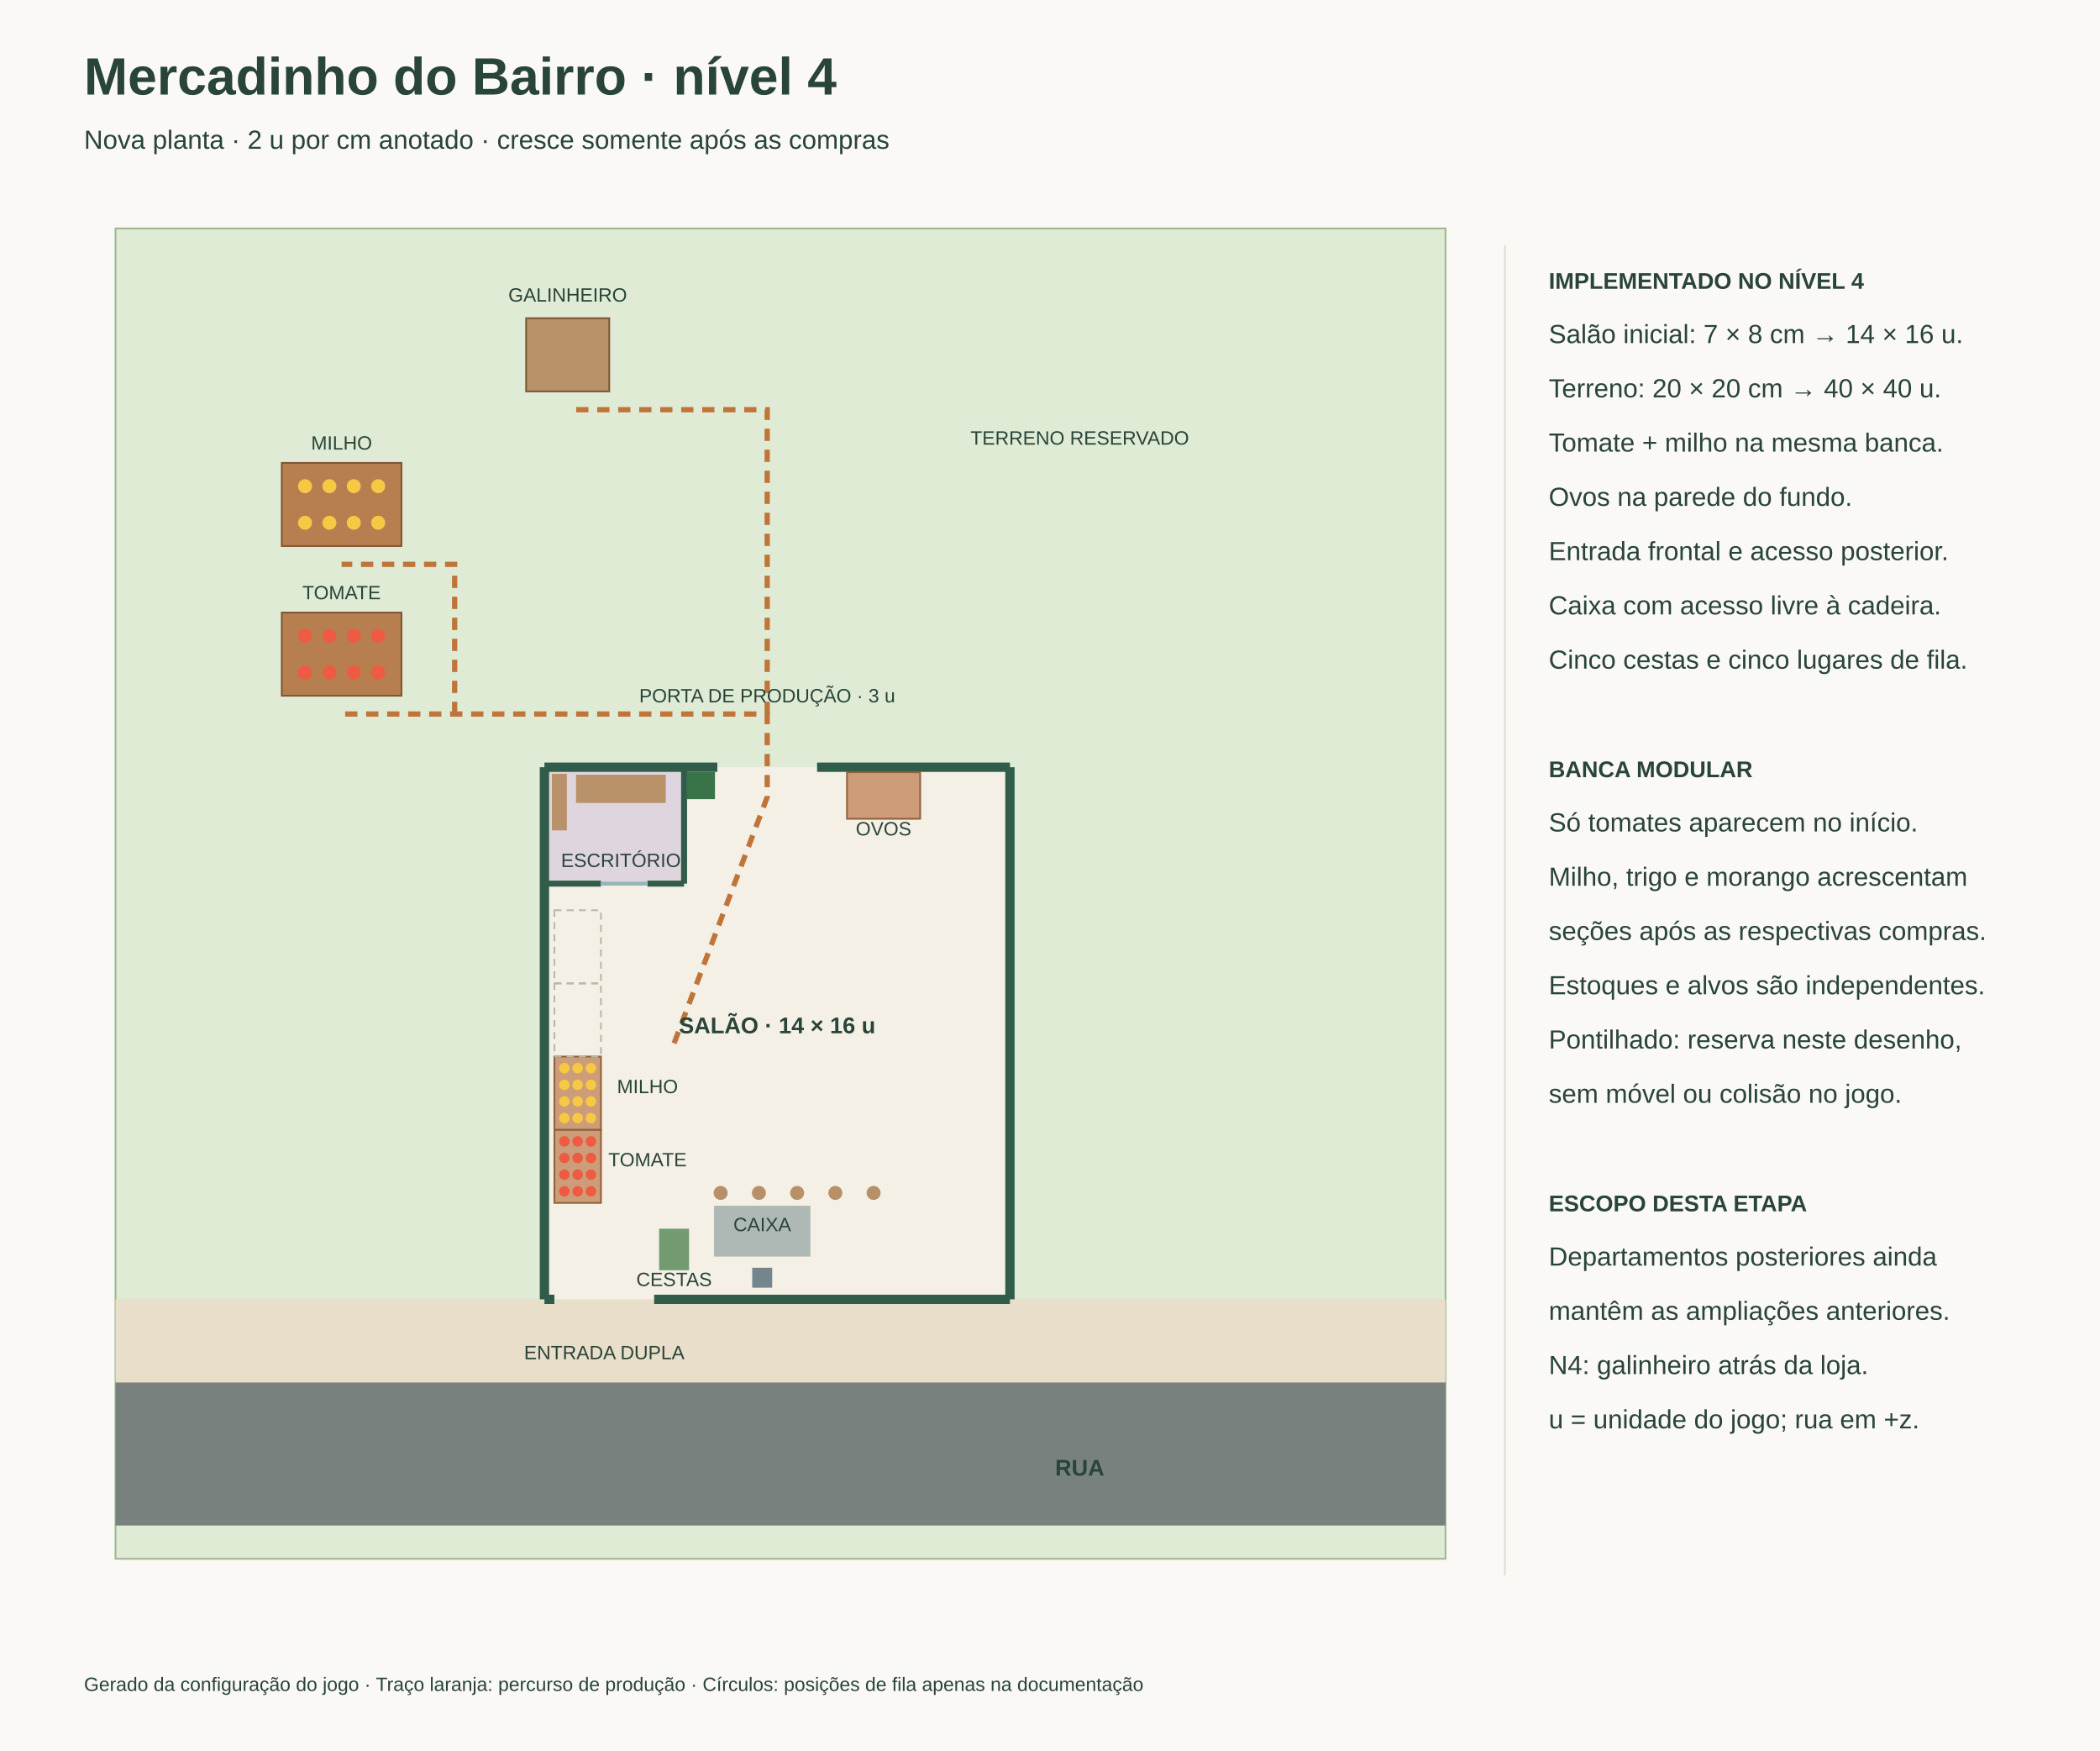
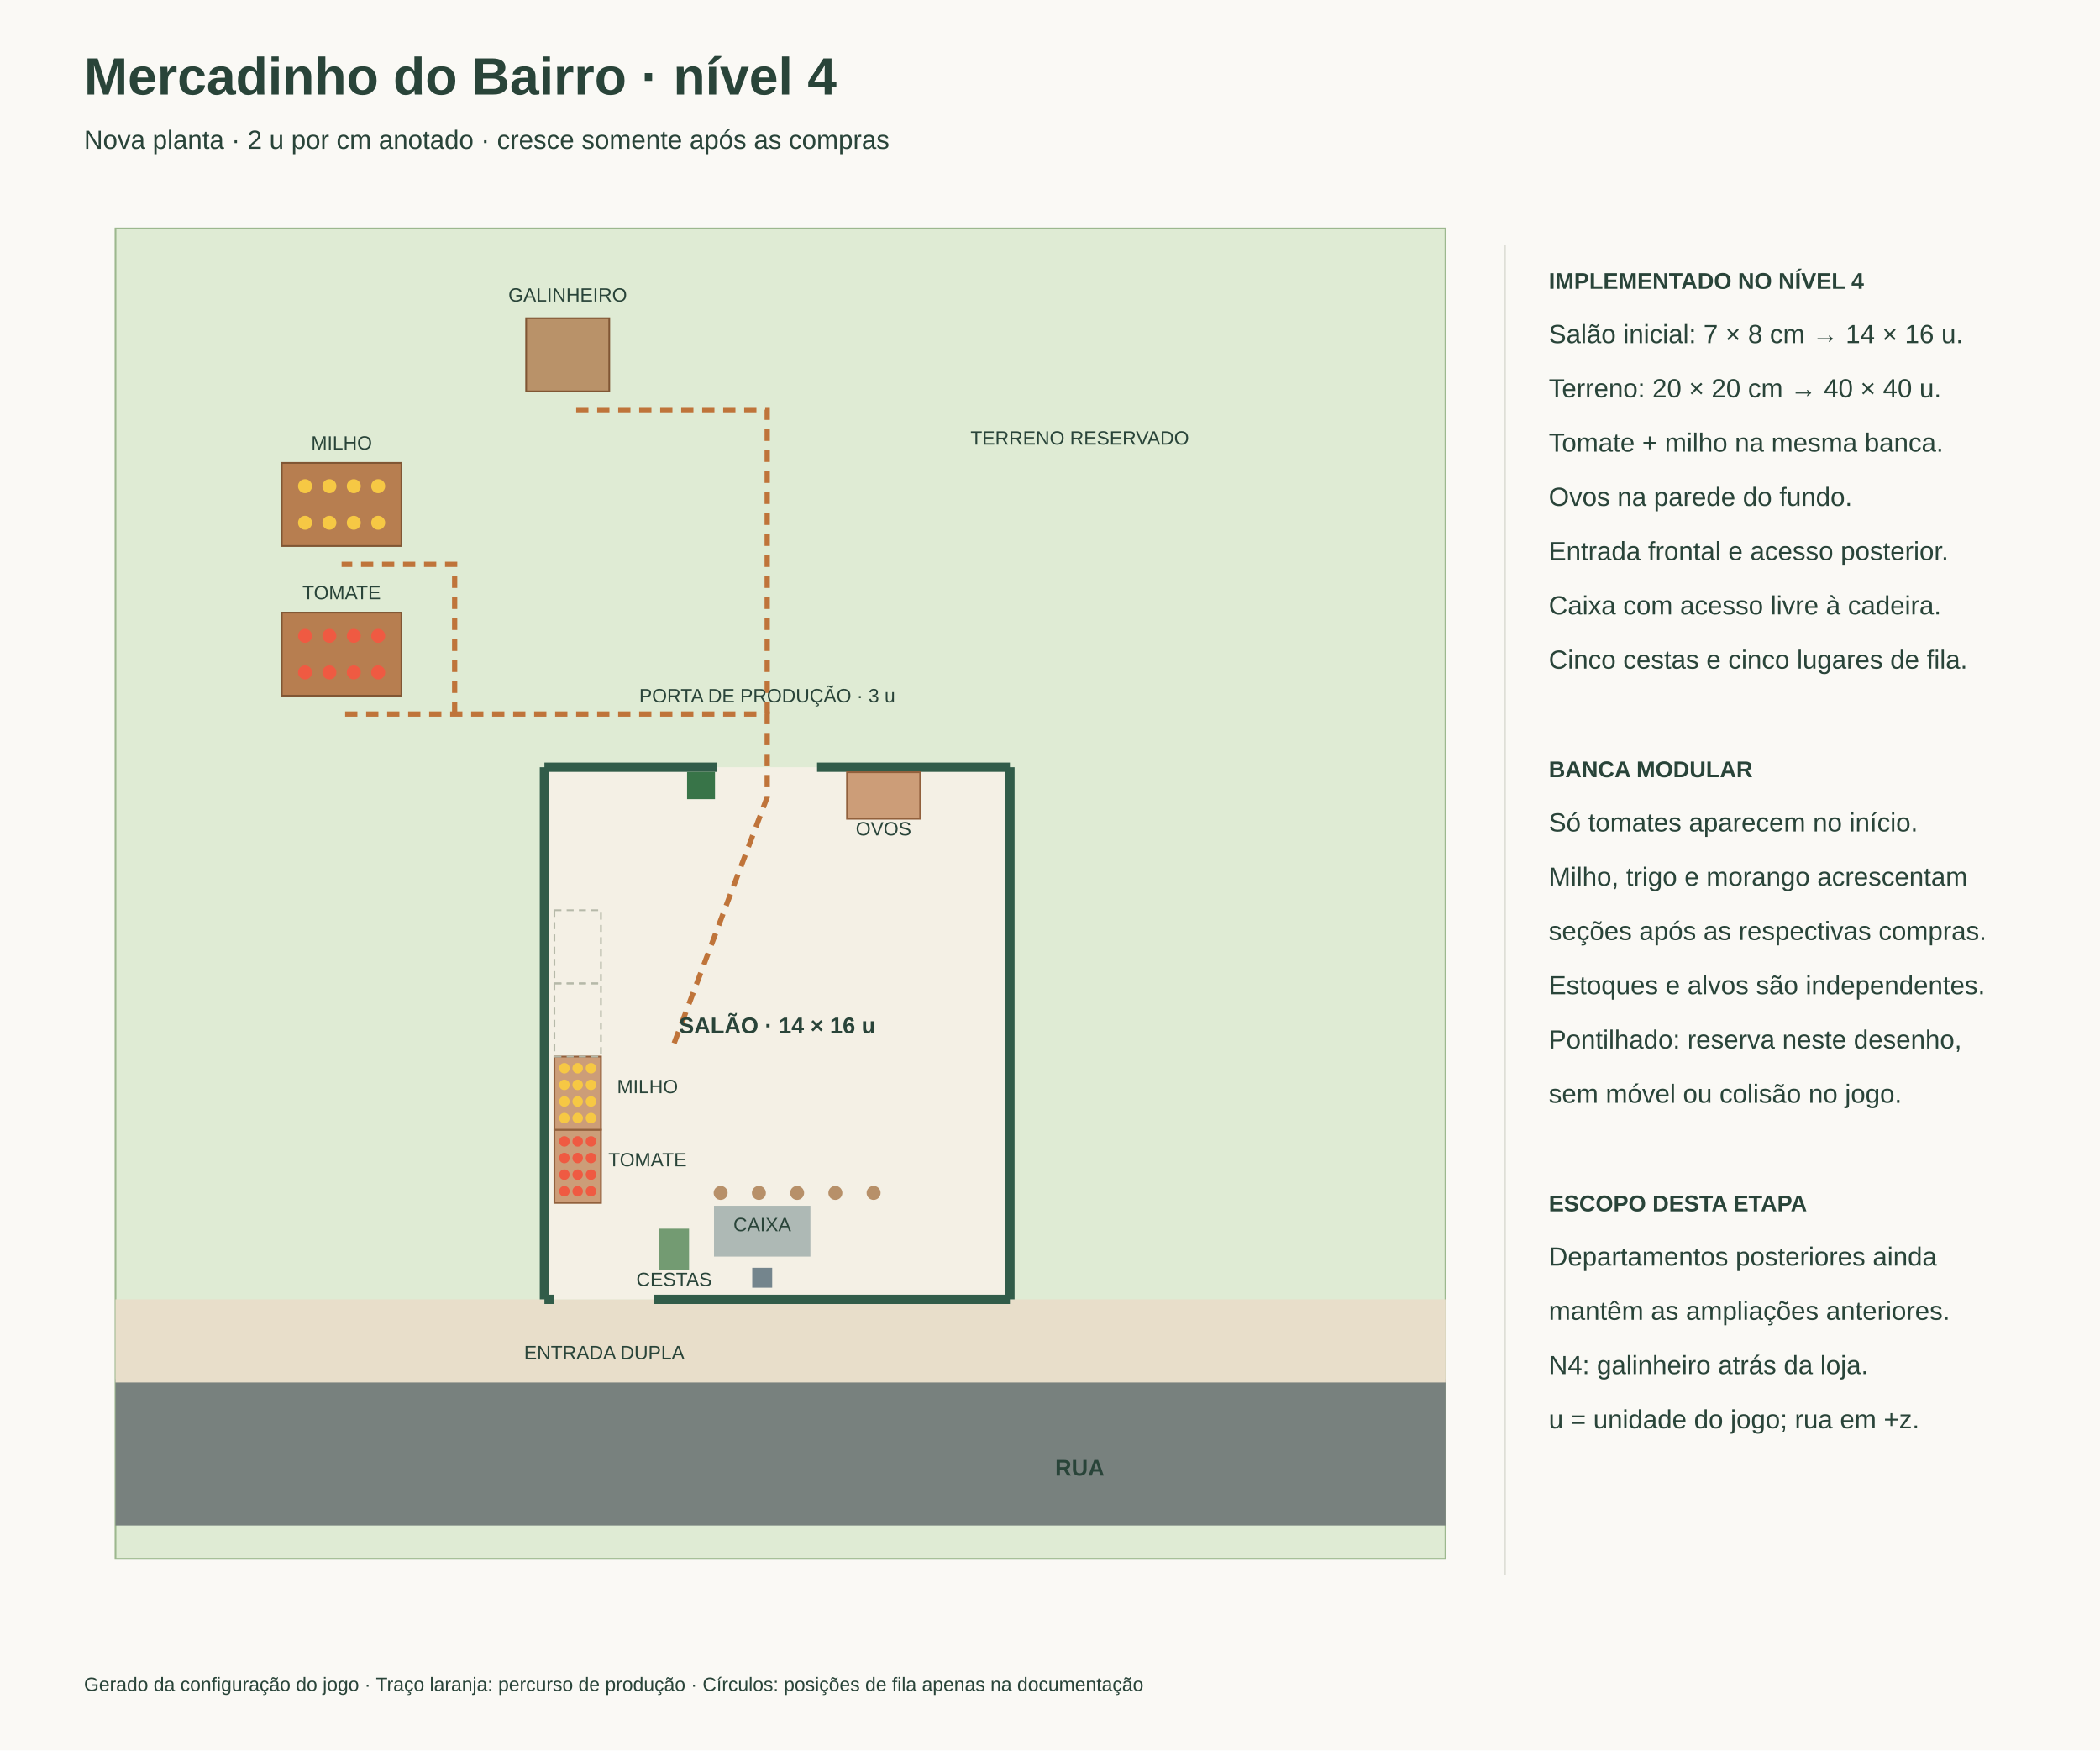
<svg xmlns="http://www.w3.org/2000/svg" width="1200" height="1000" viewBox="0 0 1200 1000" role="img" aria-labelledby="title desc">
  <style>text{font-family:Arial,sans-serif;fill:#294439}.title{font-size:30px;font-weight:bold}.label{font-size:13px;font-weight:bold}.note{font-size:15px}.small{font-size:11px}.wall{fill:#315c49}.route{fill:none;stroke:#bf743a;stroke-width:3;stroke-dasharray:7 5}</style>
  <rect width="1200" height="1000" fill="#faf9f5" />
  <text x="48" y="54" class="title">Mercadinho do Bairro · nível 4</text>
  <text x="48" y="85" class="note">Nova planta · 2 u por cm anotado · cresce somente após as compras</text>
  <rect x="66" y="130.5" width="760" height="760" fill="#dfebd4" stroke="#9cb88e" />
  <rect x="66" y="787.9" width="760" height="83.6" fill="#78817e" />
  <rect x="66" y="742.3" width="760" height="47.5" fill="#e8deca" />
  <text x="617" y="843" text-anchor="middle" class="label">RUA</text>
  <rect x="311.1" y="438.3" width="266" height="304" fill="#f4f0e5" />
-   <rect x="311.1" y="438.3" width="79.8" height="66.5" fill="#dfd5df" />
  <rect x="311.1" y="435.64" width="98.8" height="5.32" fill="#315c49" />
  <rect x="466.9" y="435.64" width="110.2" height="5.32" fill="#315c49" />
  <rect x="574.44" y="438.3" width="5.32" height="304" fill="#315c49" />
  <rect x="308.44" y="438.3" width="5.32" height="304" fill="#315c49" />
  <rect x="311.1" y="739.64" width="5.7" height="5.32" fill="#315c49" />
  <rect x="373.8" y="739.64" width="203.3" height="5.32" fill="#315c49" />
-   <rect x="389.19" y="438.3" width="3.42" height="66.5" fill="#315c49" />
-   <rect x="311.1" y="503.09" width="32.3" height="3.42" fill="#315c49" />
-   <rect x="370" y="503.09" width="20.9" height="3.42" fill="#315c49" />
-   <rect x="329.15" y="442.575" width="51.3" height="16.15" fill="#b99269" />
-   <rect x="315.375" y="442.1" width="8.55" height="32.3" fill="#b99269" />
-   <rect x="343.4" y="503.66" width="26.6" height="2.28" fill="#94b7b5" />
-   <text x="354.8" y="495.3" text-anchor="middle" class="small">ESCRITÓRIO</text>
  <rect x="392.61" y="440.96" width="15.96" height="15.58" fill="#387448" />
  <rect x="376.65" y="701.925" width="17.1" height="23.75" fill="#739b72" />
  <text x="385.2" y="734.7" text-anchor="middle" class="small">CESTAS</text>
  <rect x="408" y="688.815" width="55.1" height="29.07" fill="#aeb9b5" />
  <text x="435.55" y="703.35" text-anchor="middle" class="small">CAIXA</text>
  <rect x="429.85" y="724.25" width="11.4" height="11.4" fill="#74858d" />
  <rect x="316.8" y="645.4" width="26.6" height="41.8" fill="#cc9d78" stroke="#91603c" />
  <circle cx="322.5" cy="652.05" r="3" fill="#ef5a42" />
  <circle cx="330.1" cy="652.05" r="3" fill="#ef5a42" />
  <circle cx="337.7" cy="652.05" r="3" fill="#ef5a42" />
  <circle cx="322.5" cy="661.55" r="3" fill="#ef5a42" />
  <circle cx="330.1" cy="661.55" r="3" fill="#ef5a42" />
  <circle cx="337.7" cy="661.55" r="3" fill="#ef5a42" />
  <circle cx="322.5" cy="671.05" r="3" fill="#ef5a42" />
  <circle cx="330.1" cy="671.05" r="3" fill="#ef5a42" />
  <circle cx="337.7" cy="671.05" r="3" fill="#ef5a42" />
  <circle cx="322.5" cy="680.55" r="3" fill="#ef5a42" />
  <circle cx="330.1" cy="680.55" r="3" fill="#ef5a42" />
  <circle cx="337.7" cy="680.55" r="3" fill="#ef5a42" />
  <text x="370" y="666.3" text-anchor="middle" class="small">TOMATE</text>
  <rect x="161" y="349.95" width="68.4" height="47.5" fill="#b77e50" stroke="#805634" />
  <circle cx="174.3" cy="363.25" r="4" fill="#ef5a42" />
  <circle cx="188.233" cy="363.25" r="4" fill="#ef5a42" />
  <circle cx="202.167" cy="363.25" r="4" fill="#ef5a42" />
  <circle cx="216.1" cy="363.25" r="4" fill="#ef5a42" />
  <circle cx="174.3" cy="384.15" r="4" fill="#ef5a42" />
  <circle cx="188.233" cy="384.15" r="4" fill="#ef5a42" />
  <circle cx="202.167" cy="384.15" r="4" fill="#ef5a42" />
  <circle cx="216.1" cy="384.15" r="4" fill="#ef5a42" />
  <text x="195.2" y="342.35" text-anchor="middle" class="small">TOMATE</text>
  <rect x="316.8" y="603.6" width="26.6" height="41.8" fill="#cc9d78" stroke="#91603c" />
  <circle cx="322.5" cy="610.25" r="3" fill="#f6c844" />
  <circle cx="330.1" cy="610.25" r="3" fill="#f6c844" />
  <circle cx="337.7" cy="610.25" r="3" fill="#f6c844" />
  <circle cx="322.5" cy="619.75" r="3" fill="#f6c844" />
  <circle cx="330.1" cy="619.75" r="3" fill="#f6c844" />
  <circle cx="337.7" cy="619.75" r="3" fill="#f6c844" />
  <circle cx="322.5" cy="629.25" r="3" fill="#f6c844" />
  <circle cx="330.1" cy="629.25" r="3" fill="#f6c844" />
  <circle cx="337.7" cy="629.25" r="3" fill="#f6c844" />
  <circle cx="322.5" cy="638.75" r="3" fill="#f6c844" />
  <circle cx="330.1" cy="638.75" r="3" fill="#f6c844" />
  <circle cx="337.7" cy="638.75" r="3" fill="#f6c844" />
  <text x="370" y="624.5" text-anchor="middle" class="small">MILHO</text>
  <rect x="161" y="264.45" width="68.4" height="47.5" fill="#b77e50" stroke="#805634" />
  <circle cx="174.3" cy="277.75" r="4" fill="#f6c844" />
  <circle cx="188.233" cy="277.75" r="4" fill="#f6c844" />
  <circle cx="202.167" cy="277.75" r="4" fill="#f6c844" />
  <circle cx="216.1" cy="277.75" r="4" fill="#f6c844" />
  <circle cx="174.3" cy="298.65" r="4" fill="#f6c844" />
  <circle cx="188.233" cy="298.65" r="4" fill="#f6c844" />
  <circle cx="202.167" cy="298.65" r="4" fill="#f6c844" />
  <circle cx="216.1" cy="298.65" r="4" fill="#f6c844" />
  <text x="195.2" y="256.85" text-anchor="middle" class="small">MILHO</text>
  <path d="M385.2,596L438.4,455.4L438.4,407.9L195.2,407.9" class="route" />
  <path d="M259.8,407.9L259.8,322.4L195.2,322.4" class="route" />
  <rect x="484" y="441.15" width="41.8" height="26.6" fill="#cc9d78" stroke="#91603c" />
  <text x="504.9" y="477.25" text-anchor="middle" class="small">OVOS</text>
  <rect x="300.65" y="181.8" width="47.5" height="41.8" fill="#b99269" stroke="#805634" />
  <text x="324.4" y="172.3" text-anchor="middle" class="small">GALINHEIRO</text>
  <path d="M438.4,407.9L438.4,234.05L324.4,234.05" class="route" />
  <text x="438.4" y="401.25" text-anchor="middle" class="small">PORTA DE PRODUÇÃO · 3 u</text>
  <text x="345.3" y="776.5" text-anchor="middle" class="small">ENTRADA DUPLA</text>
  <circle cx="411.8" cy="681.5" r="4" fill="#b79069" />
  <circle cx="433.65" cy="681.5" r="4" fill="#b79069" />
  <circle cx="455.5" cy="681.5" r="4" fill="#b79069" />
  <circle cx="477.35" cy="681.5" r="4" fill="#b79069" />
  <circle cx="499.2" cy="681.5" r="4" fill="#b79069" />
  <rect x="316.8" y="561.8" width="26.6" height="41.8" fill="none" stroke="#b6b9a9" stroke-dasharray="4 3" />
  <rect x="316.8" y="520" width="26.6" height="41.8" fill="none" stroke="#b6b9a9" stroke-dasharray="4 3" />
  <text x="617" y="254" text-anchor="middle" class="small">TERRENO RESERVADO</text>
  <text x="444.1" y="590.3" text-anchor="middle" class="label">SALÃO · 14 × 16 u</text>
  <path d="M860 140V900" stroke="#dedfd7" />
  <text x="885" y="165" class="label">IMPLEMENTADO NO NÍVEL 4</text>
  <text x="885" y="196" class="note">Salão inicial: 7 × 8 cm → 14 × 16 u.</text>
  <text x="885" y="227" class="note">Terreno: 20 × 20 cm → 40 × 40 u.</text>
  <text x="885" y="258" class="note">Tomate + milho na mesma banca.</text>
  <text x="885" y="289" class="note">Ovos na parede do fundo.</text>
  <text x="885" y="320" class="note">Entrada frontal e acesso posterior.</text>
  <text x="885" y="351" class="note">Caixa com acesso livre à cadeira.</text>
  <text x="885" y="382" class="note">Cinco cestas e cinco lugares de fila.</text>
  <text x="885" y="413" class="note" />
  <text x="885" y="444" class="label">BANCA MODULAR</text>
  <text x="885" y="475" class="note">Só tomates aparecem no início.</text>
  <text x="885" y="506" class="note">Milho, trigo e morango acrescentam</text>
  <text x="885" y="537" class="note">seções após as respectivas compras.</text>
  <text x="885" y="568" class="note">Estoques e alvos são independentes.</text>
  <text x="885" y="599" class="note">Pontilhado: reserva neste desenho,</text>
  <text x="885" y="630" class="note">sem móvel ou colisão no jogo.</text>
  <text x="885" y="661" class="note" />
  <text x="885" y="692" class="label">ESCOPO DESTA ETAPA</text>
  <text x="885" y="723" class="note">Departamentos posteriores ainda</text>
  <text x="885" y="754" class="note">mantêm as ampliações anteriores.</text>
  <text x="885" y="785" class="note">N4: galinheiro atrás da loja.</text>
  <text x="885" y="816" class="note">u = unidade do jogo; rua em +z.</text>
  <text x="48" y="966" class="small">Gerado da configuração do jogo · Traço laranja: percurso de produção · Círculos: posições de fila apenas na documentação</text>
</svg>
